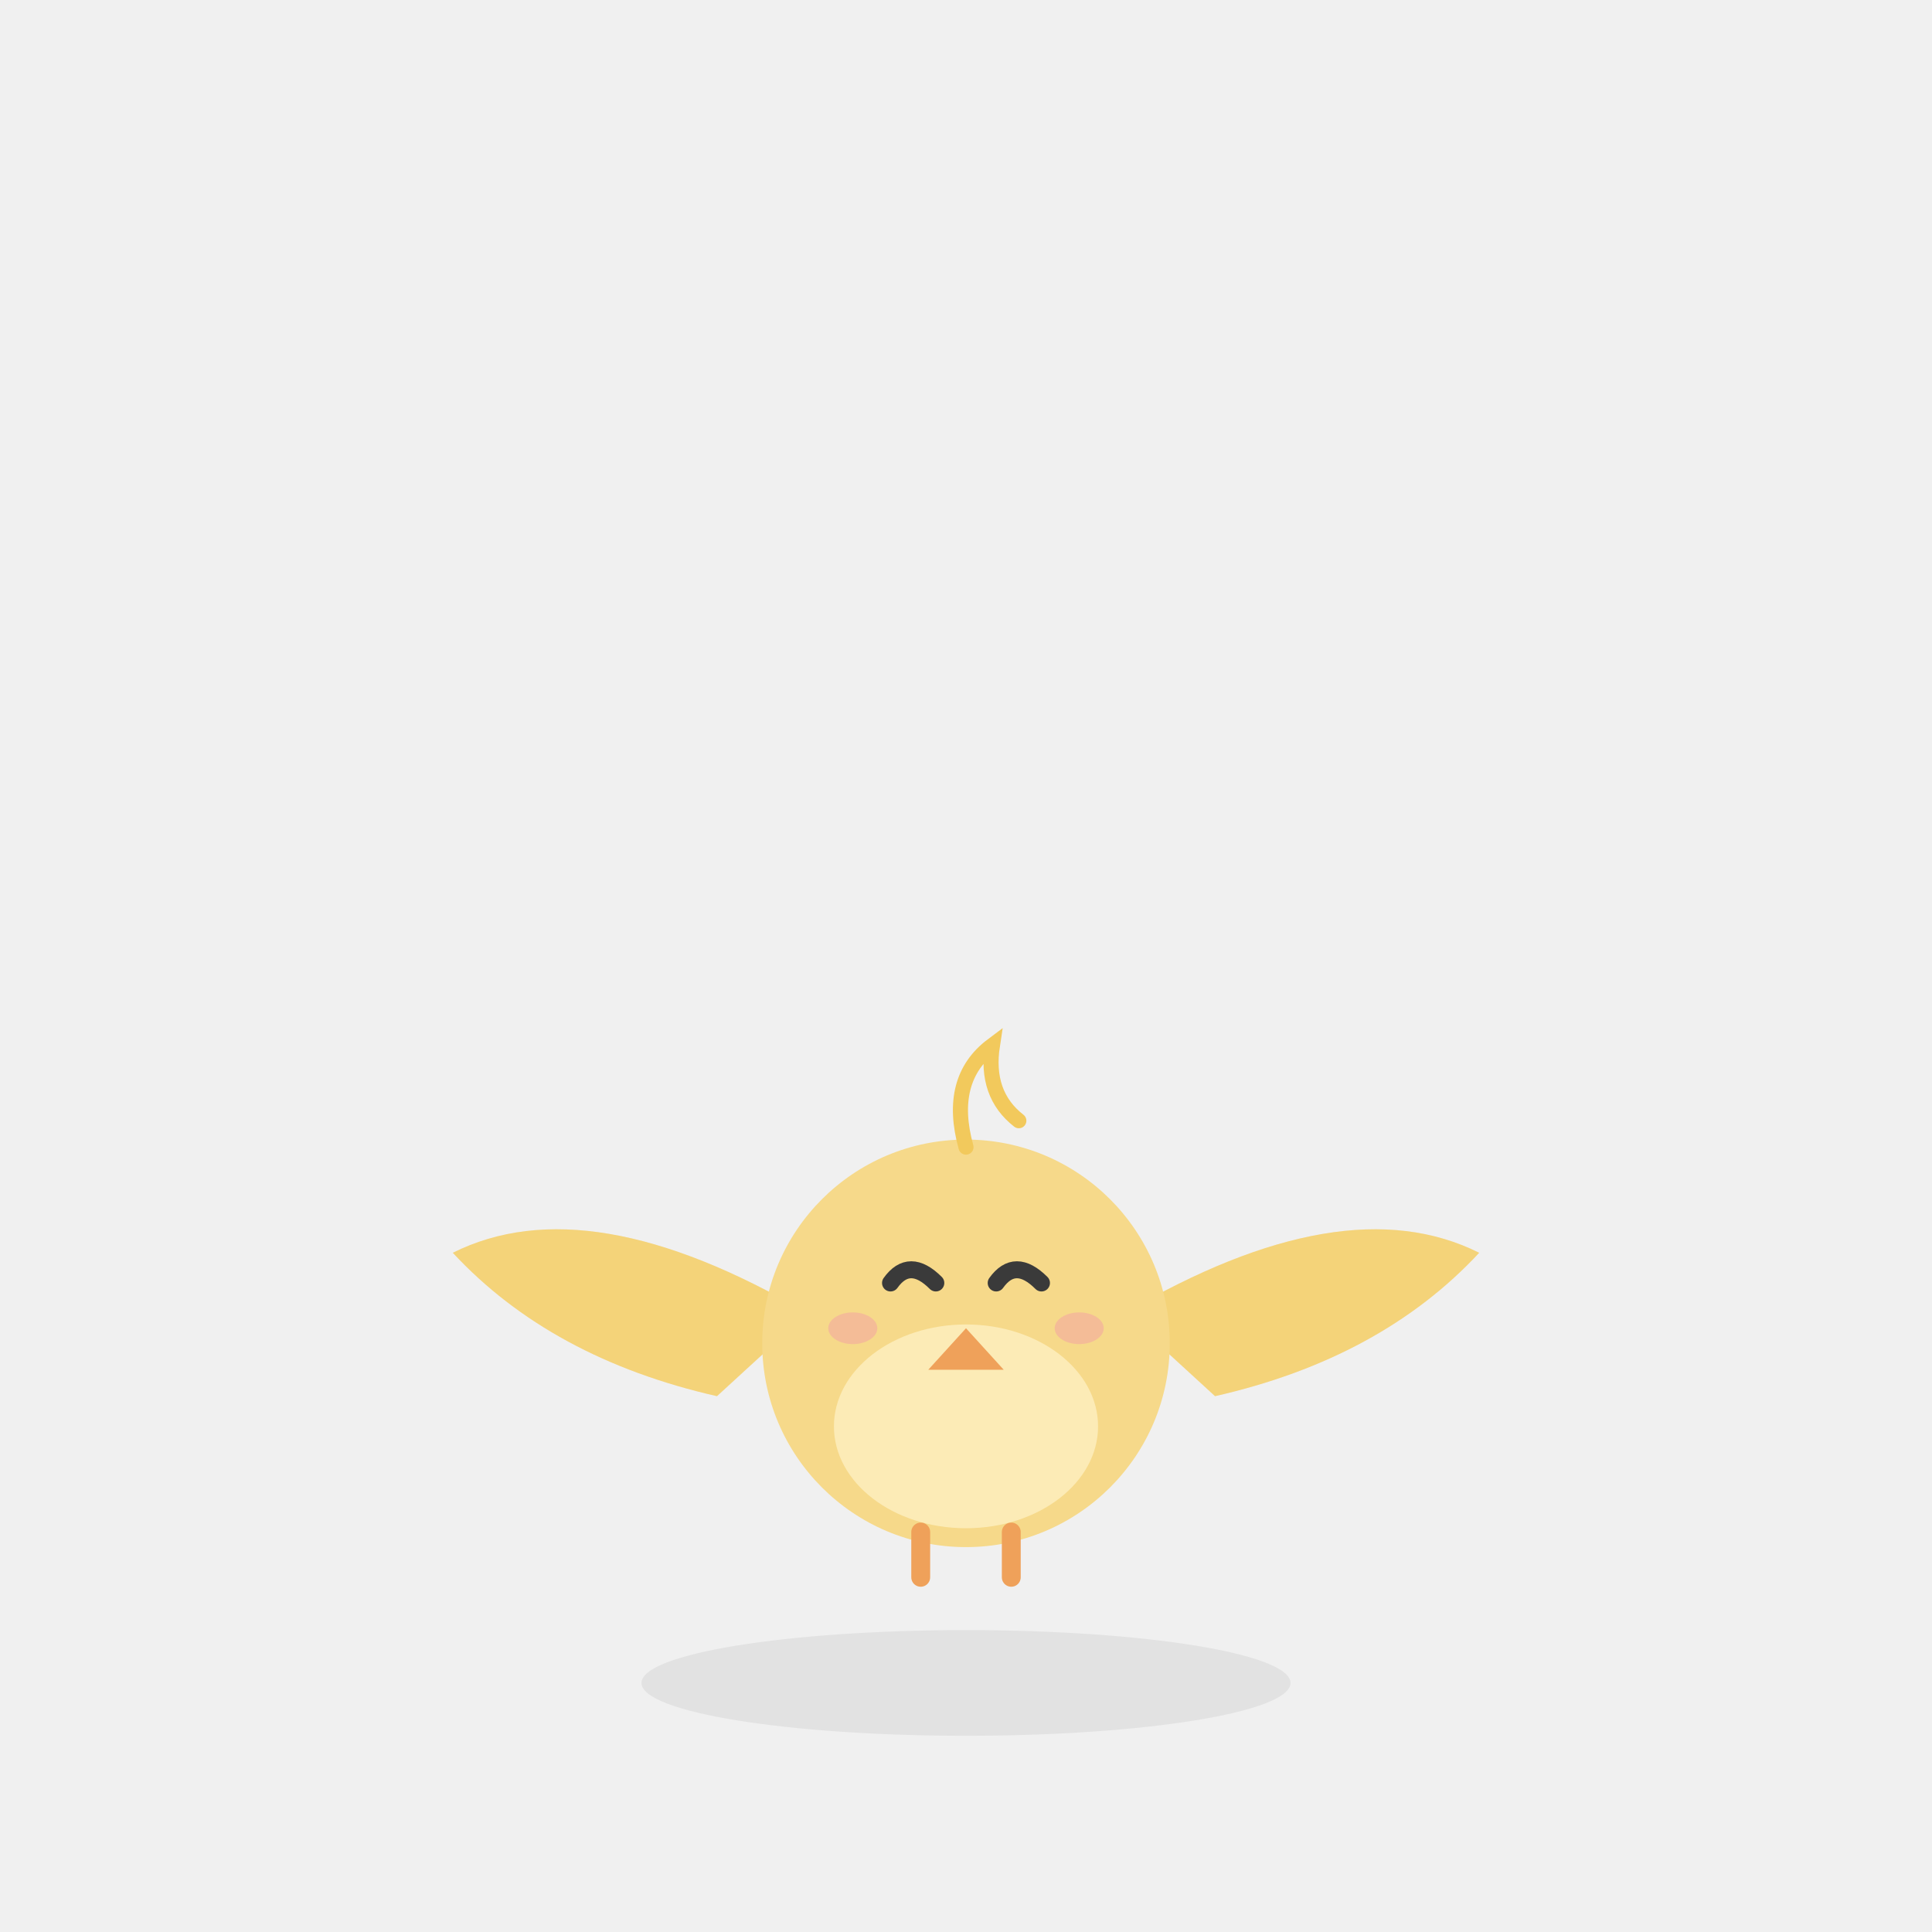
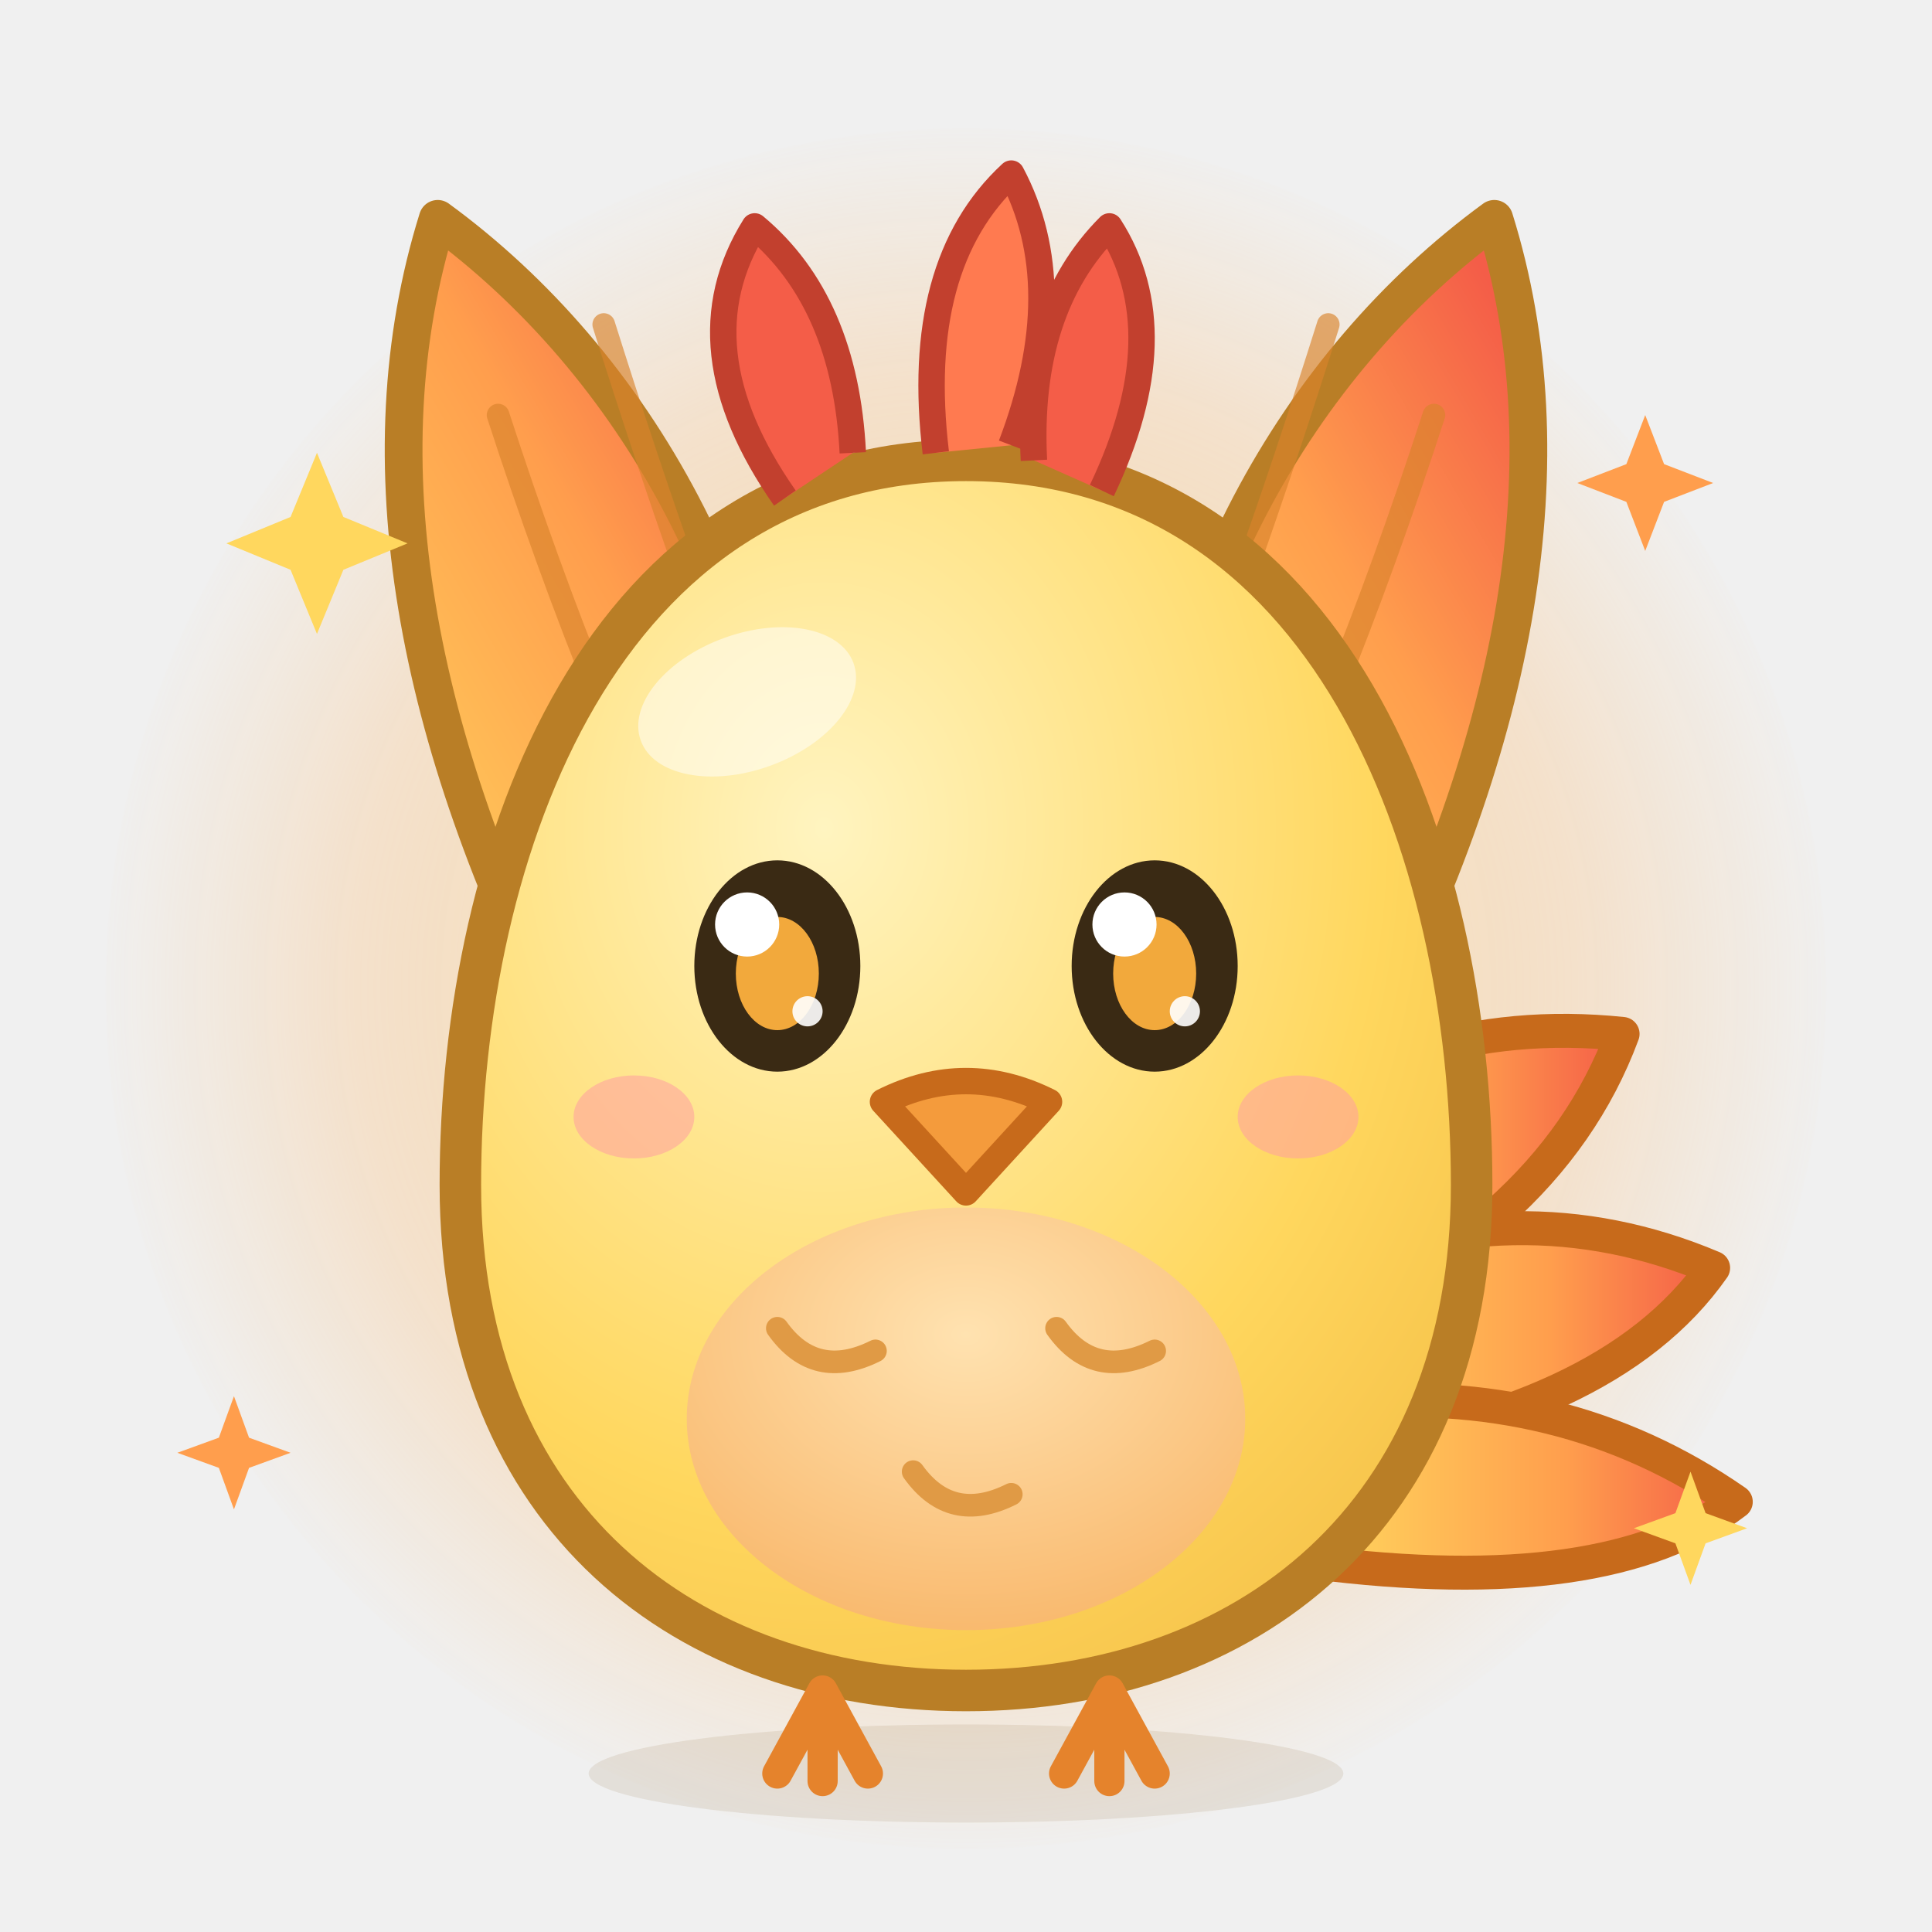
<svg xmlns="http://www.w3.org/2000/svg" viewBox="0 0 512 512" fill="none">
-   <ellipse cx="256" cy="446" rx="86" ry="14" fill="#000000" opacity="0.06" />
-   <path d="M214 348 q-58 -34 -94 -16 q26 28 70 38 z" fill="#F2C95C" />
-   <path d="M298 348 q58 -34 94 -16 q-26 28 -70 38 z" fill="#F2C95C" />
-   <path d="M214 348 q-58 -34 -94 -16 q26 28 70 38 z" fill="#FFFFFF" opacity="0.18" />
-   <path d="M298 348 q58 -34 94 -16 q-26 28 -70 38 z" fill="#FFFFFF" opacity="0.18" />
-   <circle cx="256" cy="356" r="54" fill="#F6D98A" />
-   <ellipse cx="256" cy="378" rx="35" ry="27" fill="#FCEBB6" />
-   <path d="M256 304 q-5 -18 7 -27 q-2 13 7 20" fill="none" stroke="#F2C95C" stroke-width="4" stroke-linecap="round" />
-   <path d="M256 352 l-10 11 l20 0 z" fill="#EFA15A" />
-   <path d="M236 340 q5 -7 12 0" fill="none" stroke="#3A3A3A" stroke-width="4.5" stroke-linecap="round" />
-   <path d="M264 340 q5 -7 12 0" fill="none" stroke="#3A3A3A" stroke-width="4.5" stroke-linecap="round" />
-   <ellipse cx="226" cy="352" rx="6.5" ry="4.2" fill="#F3A9A0" opacity="0.6" />
-   <ellipse cx="286" cy="352" rx="6.5" ry="4.2" fill="#F3A9A0" opacity="0.6" />
-   <g stroke="#EFA15A" stroke-width="5" stroke-linecap="round">
-     <path d="M244 406 v12" />
-     <path d="M268 406 v12" />
-   </g>
+   <defs>
+     <radialGradient id="bd5-aura" cx="0.5" cy="0.5" r="0.5">
+       <stop offset="0" stop-color="#FFE08A" stop-opacity="0.6" />
+       <stop offset="0.7" stop-color="#FFB35C" stop-opacity="0.25" />
+       <stop offset="1" stop-color="#FFB35C" stop-opacity="0" />
+     </radialGradient>
+     <radialGradient id="bd5-body" cx="0.36" cy="0.3" r="1">
+       <stop offset="0" stop-color="#FFF4C0" />
+       <stop offset="0.55" stop-color="#FFD75E" />
+       <stop offset="1" stop-color="#EFB23A" />
+     </radialGradient>
+     <radialGradient id="bd5-chest" cx="0.5" cy="0.3" r="0.9">
+       <stop offset="0" stop-color="#FFE2B0" />
+       <stop offset="1" stop-color="#F7AE5C" />
+     </radialGradient>
+     <linearGradient id="bd5-wing" x1="0" y1="1" x2="0.8" y2="0">
+       <stop offset="0" stop-color="#FFD75E" />
+       <stop offset="0.6" stop-color="#FF9E4D" />
+       <stop offset="1" stop-color="#F45D48" />
+     </linearGradient>
+     <linearGradient id="bd5-tail" x1="0" y1="0" x2="1" y2="0">
+       <stop offset="0" stop-color="#FFD75E" />
+       <stop offset="0.6" stop-color="#FF9E4D" />
+       <stop offset="1" stop-color="#F45D48" />
+     </linearGradient>
+   </defs>
+   <circle cx="256" cy="262" r="228" fill="url(#bd5-aura)" />
+   <ellipse cx="256" cy="470" rx="100" ry="13" fill="#8A6B3A" opacity="0.13" />
+   <path d="M338 356 q72 -28 92 -82 q-58 -6 -104 32 z" fill="url(#bd5-tail)" stroke="#C76A1B" stroke-width="9" stroke-linejoin="round" />
+   <path d="M346 386 q80 -10 108 -50 q-52 -22 -108 2 z" fill="url(#bd5-tail)" stroke="#C76A1B" stroke-width="9" stroke-linejoin="round" />
+   <path d="M348 414 q78 10 112 -16 q-46 -32 -106 -26 z" fill="url(#bd5-tail)" stroke="#C76A1B" stroke-width="9" stroke-linejoin="round" />
+   <path d="M150 274 C 110 196 96 122 116 58 C 168 96 206 162 208 240 C 188 256 168 266 150 274 Z" fill="url(#bd5-wing)" stroke="#B97E26" stroke-width="10" stroke-linejoin="round" />
+   <path d="M132 110 q26 80 56 138 M160 86 q22 70 44 124" stroke="#D9822B" stroke-width="6" stroke-linecap="round" opacity="0.65" />
+   <path d="M362 274 C 402 196 416 122 396 58 C 344 96 306 162 304 240 C 324 256 344 266 362 274 Z" fill="url(#bd5-wing)" stroke="#B97E26" stroke-width="10" stroke-linejoin="round" />
+   <path d="M380 110 q-26 80 -56 138 M352 86 q-22 70 -44 124" stroke="#D9822B" stroke-width="6" stroke-linecap="round" opacity="0.65" />
+   <path d="M256 122 C 160 122 122 224 122 314 C 122 402 182 448 256 448 C 330 448 390 402 390 314 C 390 224 352 122 256 122 Z" fill="url(#bd5-body)" stroke="#B97E26" stroke-width="11" />
+   <path d="M208 132 q-28 -40 -8 -72 q24 20 26 60" fill="#F45D48" stroke="#C2402E" stroke-width="7" stroke-linejoin="round" />
+   <path d="M248 120 q-6 -50 20 -74 q16 30 0 72" fill="#FF7A50" stroke="#C2402E" stroke-width="7" stroke-linejoin="round" />
+   <path d="M292 130 q20 -42 2 -70 q-22 22 -20 62" fill="#F45D48" stroke="#C2402E" stroke-width="7" stroke-linejoin="round" />
+   <ellipse cx="256" cy="376" rx="74" ry="56" fill="url(#bd5-chest)" />
+   <path d="M206 352 q10 14 26 6 M280 352 q10 14 26 6 M242 390 q10 14 26 6" stroke="#E09A45" stroke-width="6" fill="none" stroke-linecap="round" />
+   <ellipse cx="206" cy="256" rx="22" ry="28" fill="#3A2A14" />
+   <ellipse cx="206" cy="258" rx="11" ry="15" fill="#F2A93C" />
+   <circle cx="198" cy="245" r="8.5" fill="#FFFFFF" />
+   <circle cx="214" cy="268" r="4" fill="#FFFFFF" opacity="0.9" />
+   <ellipse cx="306" cy="256" rx="22" ry="28" fill="#3A2A14" />
+   <ellipse cx="306" cy="258" rx="11" ry="15" fill="#F2A93C" />
+   <circle cx="298" cy="245" r="8.5" fill="#FFFFFF" />
+   <circle cx="314" cy="268" r="4" fill="#FFFFFF" opacity="0.9" />
+   <path d="M234 292 L 256 316 L 278 292 Q 256 281 234 292 Z" fill="#F49B3C" stroke="#C76A1B" stroke-width="7" stroke-linejoin="round" />
+   <ellipse cx="168" cy="296" rx="16" ry="11" fill="#FF9EA0" opacity="0.55" />
+   <ellipse cx="344" cy="296" rx="16" ry="11" fill="#FF9EA0" opacity="0.55" />
+   <path d="M218 448 l-12 22 M218 448 l0 24 M218 448 l12 22" stroke="#E5832C" stroke-width="8" stroke-linecap="round" />
+   <path d="M294 448 l-12 22 M294 448 l0 24 M294 448 l12 22" stroke="#E5832C" stroke-width="8" stroke-linecap="round" />
+   <ellipse cx="198" cy="186" rx="30" ry="18" fill="#FFFFFF" opacity="0.5" transform="rotate(-20 198 186)" />
+   <path d="M84 120 l7 17 17 7 -17 7 -7 17 -7 -17 -17 -7 17 -7 z" fill="#FFD75E" />
+   <path d="M436 110 l5 13 13 5 -13 5 -5 13 -5 -13 -13 -5 13 -5 z" fill="#FF9E4D" />
+   <path d="M448 390 l4 11 11 4 -11 4 -4 11 -4 -11 -11 -4 11 -4 z" fill="#FFD75E" />
+   <path d="M62 370 l4 11 11 4 -11 4 -4 11 -4 -11 -11 -4 11 -4 z" fill="#FF9E4D" />
</svg>
